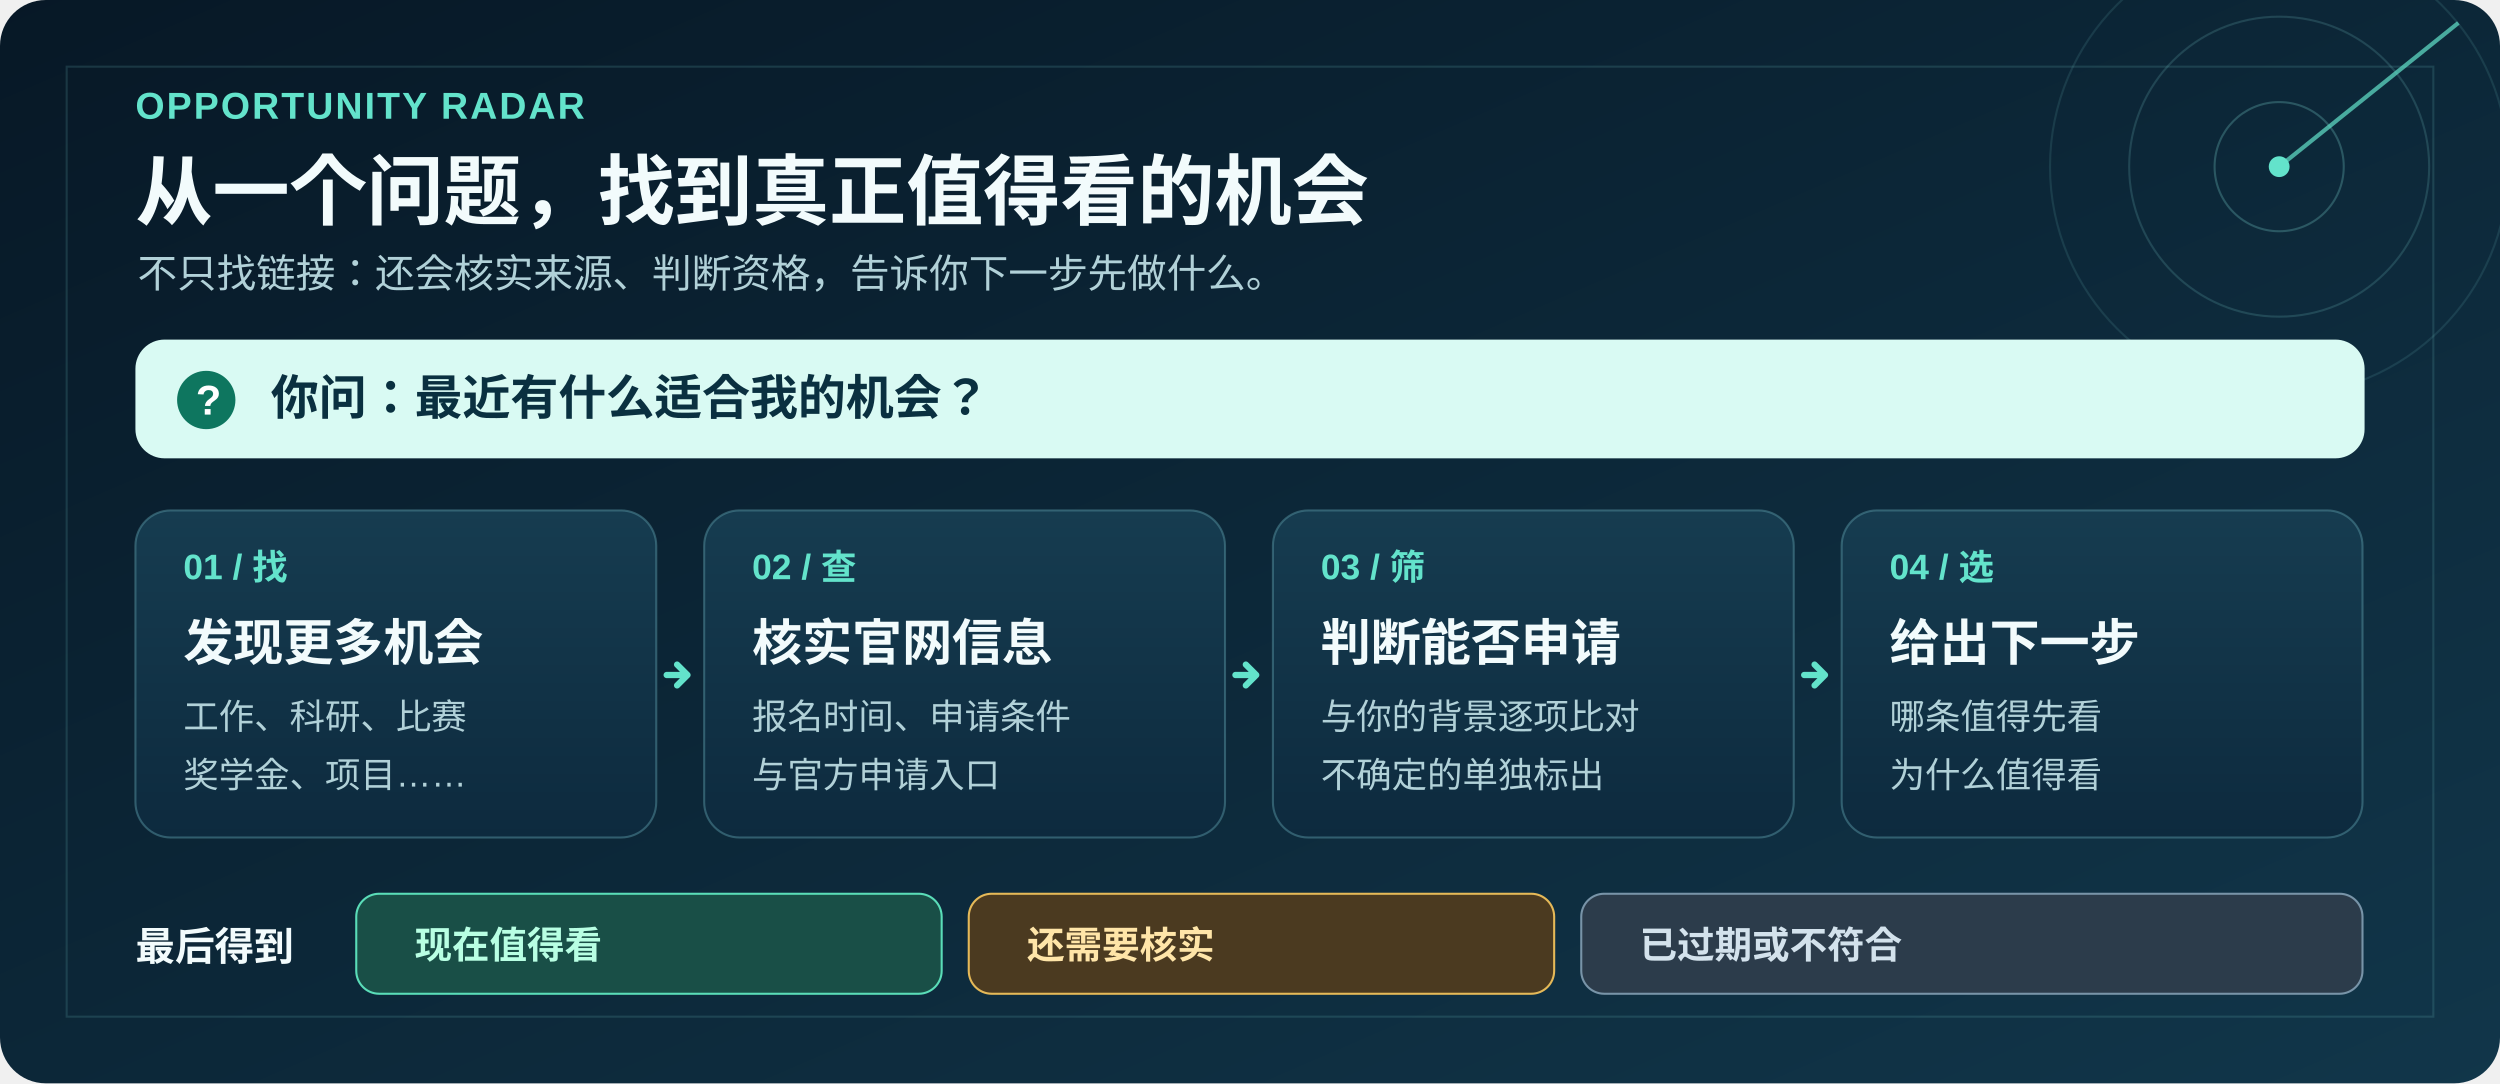
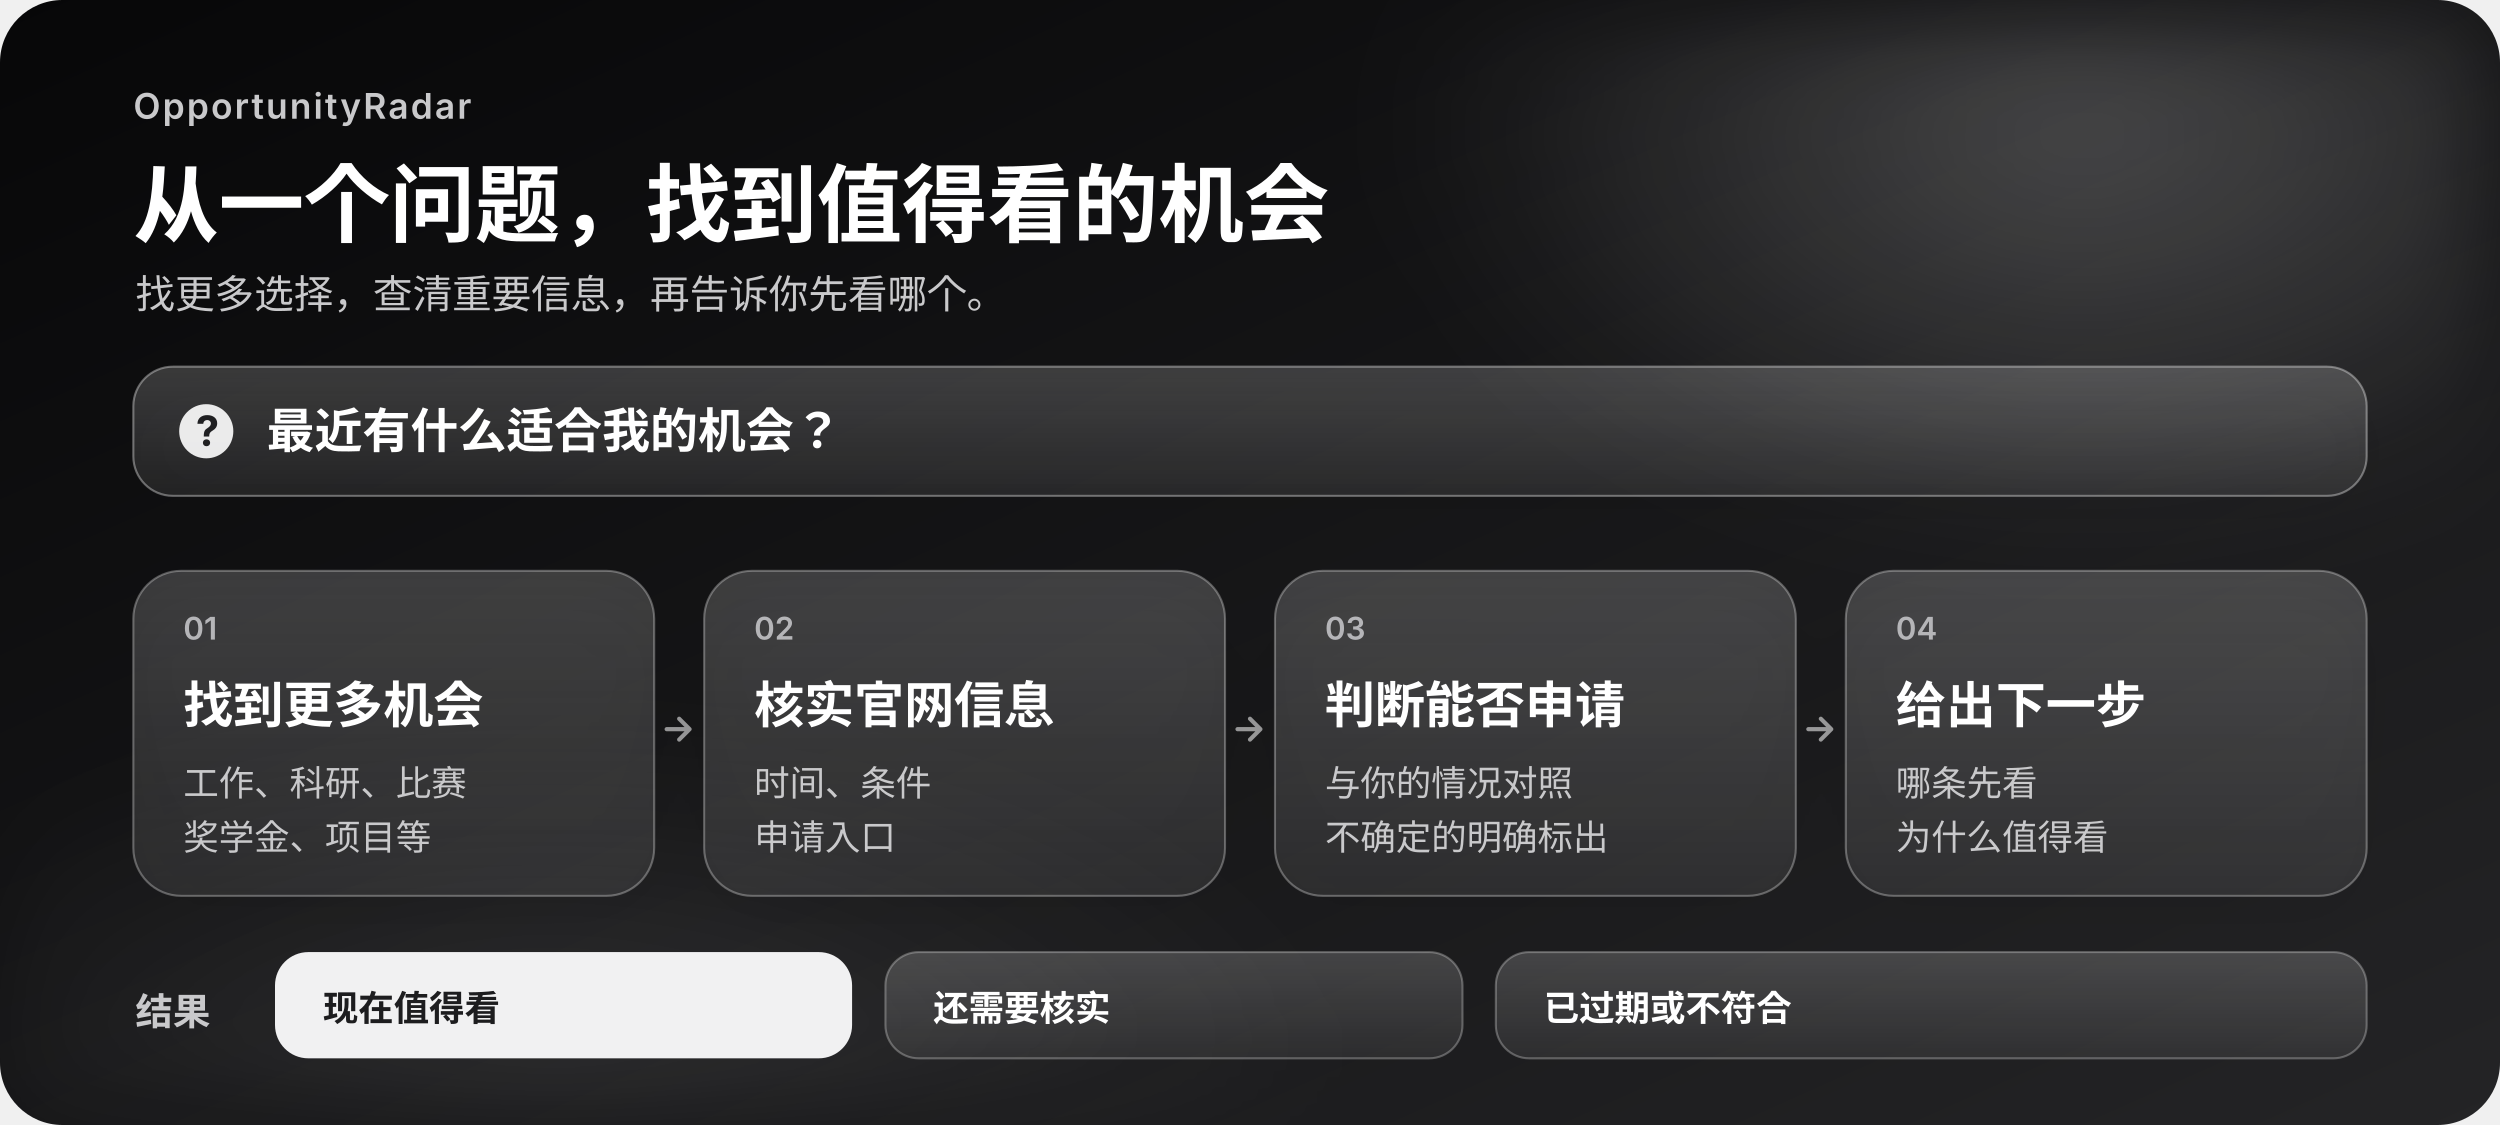
- <svg xmlns="http://www.w3.org/2000/svg" viewBox="0 0 1200 520" role="img" aria-labelledby="title desc">
+ <svg xmlns="http://www.w3.org/2000/svg" viewBox="0 0 1200 540" role="img" aria-labelledby="title desc">
  <defs>
-     <linearGradient id="bg" x2="1" y2="1">
-       <stop offset="0" stop-color="#071826" />
-       <stop offset="1" stop-color="#11364a" />
+     <linearGradient id="background" x1="0" y1="0" x2="1" y2="1">
+       <stop offset="0" stop-color="#070708" />
+       <stop offset="1" stop-color="#242426" />
    </linearGradient>
-     <linearGradient id="card" x2="0" y2="1">
-       <stop offset="0" stop-color="#163c50" />
-       <stop offset="1" stop-color="#0d2a3e" />
+     <radialGradient id="light">
+       <stop offset="0" stop-color="#ffffff" stop-opacity=".22" />
+       <stop offset="1" stop-color="#ffffff" stop-opacity="0" />
+     </radialGradient>
+     <linearGradient id="glass" x1="0" y1="0" x2="0" y2="1">
+       <stop offset="0" stop-color="#ffffff" stop-opacity=".18" />
+       <stop offset="1" stop-color="#ffffff" stop-opacity=".07" />
    </linearGradient>
+     <filter id="soft">
+       <feGaussianBlur stdDeviation="28" />
+     </filter>
+     <filter id="shadow" x="-15%" y="-25%" width="130%" height="160%">
+       <feDropShadow dx="0" dy="15" stdDeviation="17" flood-color="#000000" flood-opacity=".28" />
+     </filter>
    <style>
-       .base { font-family: Arial, 'PingFang SC', 'Microsoft YaHei', sans-serif; }
-       .light { fill: #f2fbfc; }
-       .muted { fill: #b1d1d8; }
-       .accent { fill: #63e3cb; }
+       .type { font-family: -apple-system, BlinkMacSystemFont, 'SF Pro Display', 'PingFang SC', 'Microsoft YaHei', sans-serif; }
+       .white { fill: #ffffff; }
+       .secondary { fill: #c9c9cb; }
+       .small { fill: #b5b5b8; }
    </style>
  </defs>
-   <rect width="1200" height="520" rx="22" fill="url(#bg)" />
-   <path d="M32 32h1136v456H32z" fill="none" stroke="#6abfc1" stroke-opacity=".18" />
-   <circle cx="1094" cy="80" r="110" fill="none" stroke="#74c5c3" stroke-opacity=".14" />
-   <circle cx="1094" cy="80" r="72" fill="none" stroke="#74c5c3" stroke-opacity=".2" />
-   <circle cx="1094" cy="80" r="31" fill="none" stroke="#74c5c3" stroke-opacity=".3" />
-   <path d="M1094 80 1180 11" stroke="#63e3cb" stroke-width="2" stroke-opacity=".7" />
-   <circle cx="1094" cy="80" r="5" fill="#63e3cb" />
-   <g class="base">
-     <text x="65" y="57" class="accent" font-size="18" font-weight="700" letter-spacing="1">OPPORTUNITY RADAR</text>
-     <text x="65" y="105" class="light" font-size="37" font-weight="700">从一个问题，找到真正值得看的机会</text>
-     <text x="66" y="138" class="muted" font-size="19">不只找链接：还会核实来源、判断资格，告诉你下一步先做什么。</text>
+   <rect width="1200" height="540" rx="30" fill="url(#background)" />
+   <ellipse cx="1000" cy="60" rx="330" ry="200" fill="url(#light)" filter="url(#soft)" />
+   <ellipse cx="265" cy="520" rx="380" ry="170" fill="url(#light)" opacity=".45" filter="url(#soft)" />
+   <text x="64" y="57" class="type secondary" font-size="17" font-weight="600" letter-spacing="1">OpportunityRadar</text>
+   <text x="64" y="113" class="type white" font-size="41" font-weight="650">从一个问题，找到值得看的机会</text>
+   <text x="65" y="148" class="type secondary" font-size="19">找更多选择，查清重要信息，再告诉你先看哪个。</text>
+   <rect x="64" y="176" width="1072" height="62" rx="19" fill="url(#glass)" stroke="#ffffff" stroke-opacity=".36" filter="url(#shadow)" />
+   <circle cx="99" cy="207" r="13" fill="#ffffff" fill-opacity=".9" />
+   <text x="94" y="214" class="type" fill="#202022" font-size="20" font-weight="700">?</text>
+   <text x="128" y="215" class="type white" font-size="23" font-weight="600">最近有什么适合我的机会？</text>
+   <g fill="url(#glass)" stroke="#ffffff" stroke-opacity=".3" filter="url(#shadow)">
+     <rect x="64" y="274" width="250" height="156" rx="23" />
+     <rect x="338" y="274" width="250" height="156" rx="23" />
+     <rect x="612" y="274" width="250" height="156" rx="23" />
+     <rect x="886" y="274" width="250" height="156" rx="23" />
  </g>
-   <rect x="65" y="163" width="1070" height="57" rx="14" fill="#d9faf3" />
-   <circle cx="99" cy="192" r="14" fill="#0e765f" />
-   <text x="94" y="199" class="base" fill="#ffffff" font-size="20" font-weight="700">?</text>
-   <text x="130" y="199" class="base" fill="#0a3040" font-size="23" font-weight="700">你问：最近有什么适合我的机会？</text>
-   <g fill="url(#card)" stroke="#4e8998" stroke-opacity=".55">
-     <rect x="65" y="245" width="250" height="157" rx="17" />
-     <rect x="338" y="245" width="250" height="157" rx="17" />
-     <rect x="611" y="245" width="250" height="157" rx="17" />
-     <rect x="884" y="245" width="250" height="157" rx="17" />
+   <g class="type">
+     <text x="88" y="307" class="small" font-size="15" font-weight="600">01</text>
+     <text x="362" y="307" class="small" font-size="15" font-weight="600">02</text>
+     <text x="636" y="307" class="small" font-size="15" font-weight="600">03</text>
+     <text x="910" y="307" class="small" font-size="15" font-weight="600">04</text>
+     <text x="88" y="347" class="white" font-size="24" font-weight="650">找到更多机会</text>
+     <text x="362" y="347" class="white" font-size="24" font-weight="650">核实官网信息</text>
+     <text x="636" y="347" class="white" font-size="24" font-weight="650">判断能否申请</text>
+     <text x="910" y="347" class="white" font-size="24" font-weight="650">给出下一步</text>
+     <text x="88" y="382" class="secondary" font-size="17">工作、科研、比赛</text>
+     <text x="88" y="408" class="secondary" font-size="17">奖学金、项目等</text>
+     <text x="362" y="382" class="secondary" font-size="17">时间、条件</text>
+     <text x="362" y="408" class="secondary" font-size="17">申请入口</text>
+     <text x="636" y="382" class="secondary" font-size="17">与你的情况对照</text>
+     <text x="636" y="408" class="secondary" font-size="17">不确定的明确标出</text>
+     <text x="910" y="382" class="secondary" font-size="17">哪条先看</text>
+     <text x="910" y="408" class="secondary" font-size="17">为什么值得看</text>
  </g>
-   <g class="base">
-     <text x="88" y="278" class="accent" font-size="17" font-weight="700">01 / 找</text>
-     <text x="361" y="278" class="accent" font-size="17" font-weight="700">02 / 查</text>
-     <text x="634" y="278" class="accent" font-size="17" font-weight="700">03 / 筛</text>
-     <text x="907" y="278" class="accent" font-size="17" font-weight="700">04 / 选</text>
-     <text x="88" y="317" class="light" font-size="24" font-weight="700">发现更多机会</text>
-     <text x="361" y="317" class="light" font-size="24" font-weight="700">核实官网信息</text>
-     <text x="634" y="317" class="light" font-size="24" font-weight="700">判断能否申请</text>
-     <text x="907" y="317" class="light" font-size="24" font-weight="700">给出下一步</text>
-     <text x="88" y="350" class="muted" font-size="17">工作、科研、比赛</text>
-     <text x="88" y="378" class="muted" font-size="17">奖学金、项目……</text>
-     <text x="361" y="350" class="muted" font-size="17">报名时间、申请条件</text>
-     <text x="361" y="378" class="muted" font-size="17">与官方申请入口</text>
-     <text x="634" y="350" class="muted" font-size="17">与你的背景逐项比对</text>
-     <text x="634" y="378" class="muted" font-size="17">不确定的单独标出</text>
-     <text x="907" y="350" class="muted" font-size="17">哪条值得先看</text>
-     <text x="907" y="378" class="muted" font-size="17">为什么值得看</text>
+   <g fill="none" stroke="#ffffff" stroke-width="2" stroke-opacity=".55" stroke-linecap="round" stroke-linejoin="round">
+     <path d="M320 350h11m-5-5 5 5-5 5" />
+     <path d="M594 350h11m-5-5 5 5-5 5" />
+     <path d="M868 350h11m-5-5 5 5-5 5" />
  </g>
-   <g fill="none" stroke="#63e3cb" stroke-width="3" stroke-linecap="round" stroke-linejoin="round">
-     <path d="M320 324h10m-5-5 5 5-5 5" />
-     <path d="M593 324h10m-5-5 5 5-5 5" />
-     <path d="M866 324h10m-5-5 5 5-5 5" />
-   </g>
-   <text x="65" y="461" class="base light" font-size="19" font-weight="700">最后得到</text>
-   <g class="base" font-size="18" font-weight="700">
-     <rect x="171" y="429" width="281" height="48" rx="11" fill="#194f47" stroke="#5addb8" />
-     <text x="199" y="460" fill="#b8ffe3">现在值得看</text>
-     <rect x="465" y="429" width="281" height="48" rx="11" fill="#4b3a20" stroke="#e5b958" />
-     <text x="493" y="460" fill="#ffe5a8">还需要核实</text>
-     <rect x="759" y="429" width="375" height="48" rx="11" fill="#2c3c4b" stroke="#7894a8" />
-     <text x="787" y="460" fill="#d3e2ec">已过期或不符合</text>
+   <text x="65" y="492" class="type secondary" font-size="18" font-weight="600">结果</text>
+   <g class="type" font-size="17" font-weight="600">
+     <rect x="132" y="457" width="277" height="51" rx="16" fill="#f1f1f2" />
+     <text x="155" y="490" fill="#1d1d1f">现在值得看</text>
+     <rect x="425" y="457" width="277" height="51" rx="16" fill="url(#glass)" stroke="#ffffff" stroke-opacity=".28" />
+     <text x="448" y="490" class="white">还需要核实</text>
+     <rect x="718" y="457" width="418" height="51" rx="16" fill="url(#glass)" stroke="#ffffff" stroke-opacity=".28" />
+     <text x="741" y="490" class="white">已过期或不符合</text>
  </g>
</svg>
